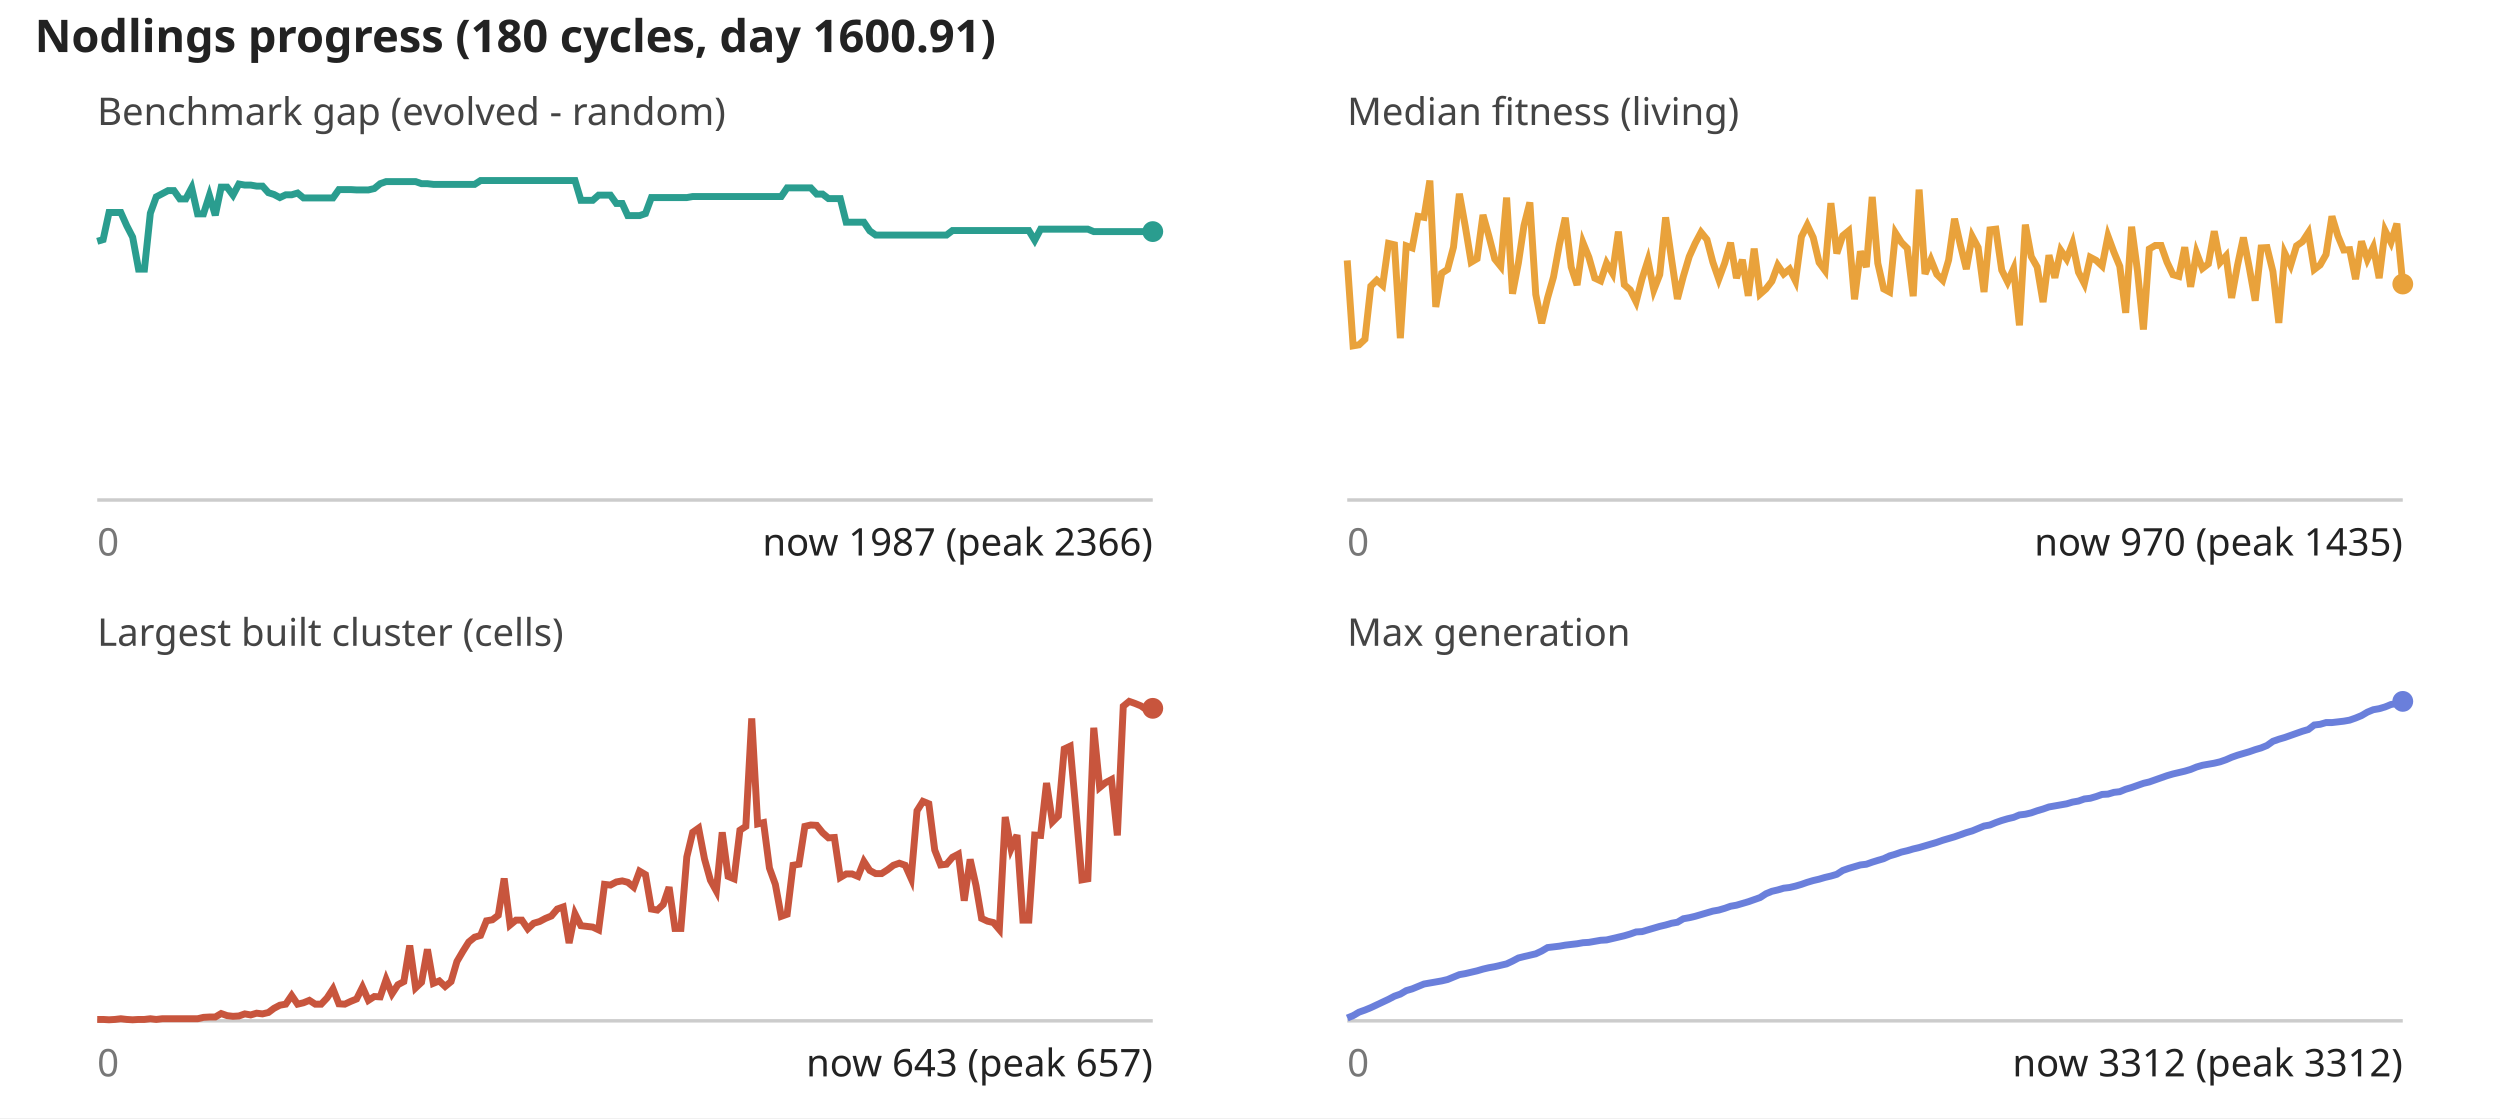
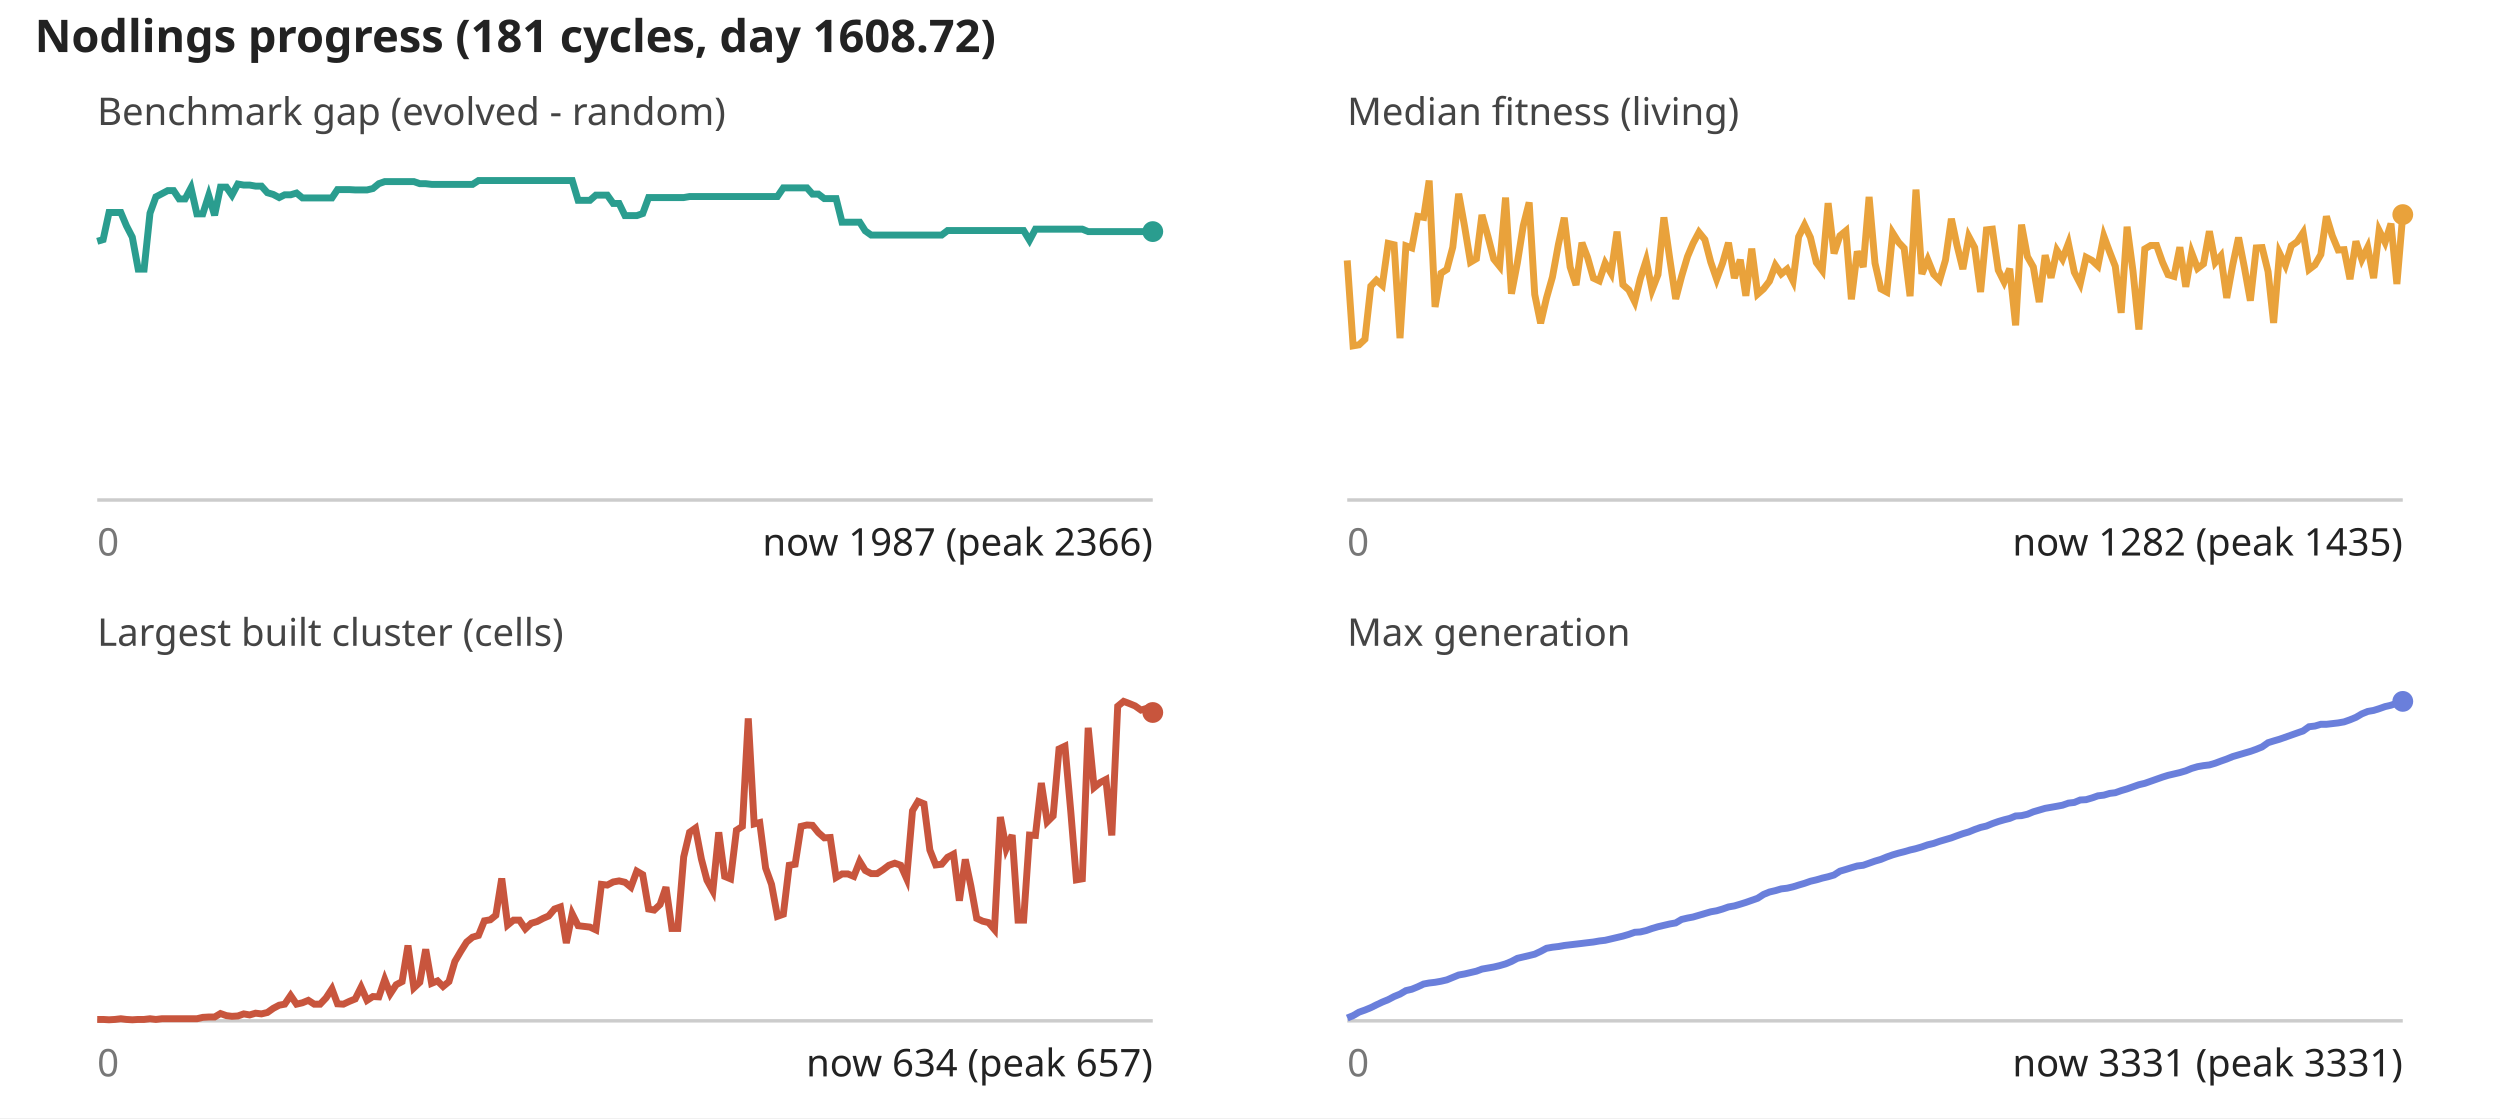
<svg xmlns="http://www.w3.org/2000/svg" viewBox="0 0 720 322" font-family="sans-serif" font-size="11">
  <rect width="100%" height="100%" fill="#fff" />
-   <text x="10" y="15" font-size="13" font-weight="bold" fill="#222">Nodlings progress (180 cycles, day 1600.91)</text>
+   <text x="10" y="15" font-size="13" font-weight="bold" fill="#222">Nodlings progress (181 cycles, day 1608.72)</text>
  <text x="28" y="36" fill="#444">Benchmark gap (evolved - random)</text>
  <line x1="28" y1="144" x2="332" y2="144" stroke="#ccc" />
-   <polyline fill="none" stroke="#2a9d8f" stroke-width="2" points="28.0,69.5 29.7,69.0 31.4,61.2 33.1,61.2 34.8,61.2 36.5,65.0 38.2,68.3 39.9,77.5 41.6,77.5 43.3,61.4 45.0,56.7 46.7,55.8 48.4,54.9 50.1,54.9 51.8,57.3 53.5,57.3 55.2,54.1 56.9,61.6 58.6,61.6 60.3,56.3 62.0,62.0 63.7,53.9 65.4,53.9 67.1,56.2 68.8,53.0 70.5,53.3 72.2,53.3 73.9,53.6 75.6,53.6 77.3,55.5 78.9,56.0 80.6,56.9 82.3,56.1 84.0,56.1 85.7,55.6 87.4,57.0 89.1,57.0 90.8,57.0 92.5,57.0 94.2,57.0 95.9,57.0 97.6,54.6 99.3,54.6 101.0,54.6 102.7,54.7 104.4,54.7 106.1,54.7 107.8,54.3 109.5,52.9 111.2,52.3 112.9,52.3 114.6,52.3 116.3,52.3 118.0,52.3 119.7,52.3 121.4,52.9 123.1,52.9 124.8,53.1 126.5,53.1 128.2,53.1 129.9,53.1 131.6,53.1 133.3,53.1 135.0,53.1 136.7,53.1 138.4,52.0 140.1,52.0 141.8,52.0 143.5,52.0 145.2,52.0 146.9,52.0 148.6,52.0 150.3,52.0 152.0,52.0 153.7,52.0 155.4,52.0 157.1,52.0 158.8,52.0 160.5,52.0 162.2,52.0 163.9,52.0 165.6,52.0 167.3,57.7 169.0,57.7 170.7,57.7 172.4,56.2 174.1,56.2 175.8,56.2 177.5,58.6 179.2,58.6 180.8,62.1 182.5,62.1 184.2,62.1 185.9,61.5 187.6,56.9 189.3,56.9 191.0,56.9 192.7,56.9 194.4,56.9 196.1,56.9 197.8,56.9 199.5,56.6 201.2,56.6 202.9,56.6 204.6,56.6 206.3,56.6 208.0,56.6 209.7,56.6 211.4,56.6 213.1,56.6 214.8,56.6 216.5,56.6 218.2,56.6 219.9,56.6 221.6,56.6 223.3,56.6 225.0,56.6 226.7,54.1 228.4,54.1 230.1,54.1 231.8,54.1 233.5,54.1 235.2,55.9 236.9,55.9 238.6,57.2 240.3,57.2 242.0,57.2 243.7,64.0 245.4,64.0 247.1,64.0 248.8,64.0 250.5,66.5 252.2,67.7 253.9,67.7 255.6,67.7 257.3,67.7 259.0,67.7 260.7,67.7 262.4,67.7 264.1,67.7 265.8,67.7 267.5,67.7 269.2,67.7 270.9,67.7 272.6,67.7 274.3,66.4 276.0,66.4 277.7,66.4 279.4,66.4 281.1,66.4 282.7,66.4 284.4,66.4 286.1,66.4 287.8,66.4 289.5,66.4 291.2,66.4 292.9,66.4 294.6,66.4 296.3,66.4 298.0,69.2 299.7,66.0 301.4,66.0 303.1,66.0 304.8,66.0 306.5,66.0 308.2,66.0 309.9,66.0 311.6,66.0 313.3,66.0 315.0,66.7 316.7,66.7 318.4,66.7 320.1,66.7 321.8,66.7 323.5,66.7 325.2,66.7 326.9,66.7 328.6,66.7 330.3,66.7 332.0,66.7" />
+   <polyline fill="none" stroke="#2a9d8f" stroke-width="2" points="28.0,69.5 29.7,69.0 31.4,61.2 33.1,61.2 34.8,61.2 36.4,65.0 38.1,68.3 39.8,77.5 41.5,77.5 43.2,61.4 44.9,56.7 46.6,55.8 48.3,54.9 50.0,54.9 51.6,57.3 53.3,57.3 55.0,54.1 56.7,61.6 58.4,61.6 60.1,56.3 61.8,62.0 63.5,53.9 65.2,53.9 66.8,56.2 68.5,53.0 70.2,53.3 71.9,53.3 73.6,53.6 75.3,53.6 77.0,55.5 78.7,56.0 80.4,56.9 82.0,56.1 83.7,56.1 85.4,55.6 87.1,57.0 88.8,57.0 90.5,57.0 92.2,57.0 93.9,57.0 95.6,57.0 97.2,54.6 98.9,54.6 100.6,54.6 102.3,54.7 104.0,54.7 105.7,54.7 107.4,54.3 109.1,52.9 110.8,52.3 112.4,52.3 114.1,52.3 115.8,52.3 117.5,52.3 119.2,52.3 120.9,52.9 122.6,52.9 124.3,53.1 126.0,53.1 127.6,53.1 129.3,53.1 131.0,53.1 132.7,53.1 134.4,53.1 136.1,53.1 137.8,52.0 139.5,52.0 141.2,52.0 142.8,52.0 144.5,52.0 146.2,52.0 147.9,52.0 149.6,52.0 151.3,52.0 153.0,52.0 154.7,52.0 156.4,52.0 158.0,52.0 159.7,52.0 161.4,52.0 163.1,52.0 164.8,52.0 166.5,57.7 168.2,57.7 169.9,57.7 171.6,56.2 173.2,56.2 174.9,56.2 176.6,58.6 178.3,58.6 180.0,62.1 181.7,62.1 183.4,62.1 185.1,61.5 186.8,56.9 188.4,56.9 190.1,56.9 191.8,56.9 193.5,56.9 195.2,56.9 196.9,56.9 198.6,56.6 200.3,56.6 202.0,56.6 203.6,56.6 205.3,56.6 207.0,56.6 208.7,56.6 210.4,56.6 212.1,56.6 213.8,56.6 215.5,56.6 217.2,56.6 218.8,56.6 220.5,56.6 222.2,56.6 223.9,56.6 225.6,54.1 227.3,54.1 229.0,54.1 230.7,54.1 232.4,54.1 234.0,55.9 235.7,55.9 237.4,57.2 239.1,57.2 240.8,57.2 242.5,64.0 244.2,64.0 245.9,64.0 247.6,64.0 249.2,66.5 250.9,67.7 252.6,67.7 254.3,67.7 256.0,67.7 257.7,67.7 259.4,67.7 261.1,67.7 262.8,67.7 264.4,67.7 266.1,67.7 267.8,67.7 269.5,67.7 271.2,67.7 272.9,66.4 274.6,66.4 276.3,66.4 278.0,66.4 279.6,66.4 281.3,66.4 283.0,66.4 284.7,66.4 286.4,66.4 288.1,66.4 289.8,66.4 291.5,66.4 293.2,66.4 294.8,66.4 296.5,69.2 298.2,66.0 299.9,66.0 301.6,66.0 303.3,66.0 305.0,66.0 306.7,66.0 308.4,66.0 310.0,66.0 311.7,66.0 313.4,66.7 315.1,66.7 316.8,66.7 318.5,66.7 320.2,66.7 321.9,66.7 323.6,66.7 325.2,66.7 326.9,66.7 328.6,66.7 330.3,66.7 332.0,66.7" />
  <circle cx="332.0" cy="66.7" r="3" fill="#2a9d8f" />
  <text x="28" y="160" fill="#777">0</text>
  <text x="332" y="160" text-anchor="end" fill="#222">now 1987 (peak 2366)</text>
  <text x="388" y="36" fill="#444">Median fitness (living)</text>
  <line x1="388" y1="144" x2="692" y2="144" stroke="#ccc" />
-   <polyline fill="none" stroke="#e9a23b" stroke-width="2" points="388.0,75.0 389.7,99.6 391.4,99.3 393.1,97.7 394.8,82.4 396.5,80.7 398.2,82.2 399.9,70.1 401.6,70.5 403.3,97.4 405.0,70.8 406.7,71.4 408.4,62.3 410.1,62.6 411.8,52.0 413.5,88.4 415.2,78.7 416.9,77.6 418.6,71.2 420.3,55.8 422.0,65.2 423.7,75.5 425.4,74.5 427.1,61.9 428.8,68.0 430.5,74.6 432.2,76.7 433.9,56.9 435.6,84.6 437.3,75.7 438.9,65.0 440.6,58.3 442.3,84.8 444.0,93.1 445.7,85.8 447.4,79.8 449.1,70.5 450.8,62.7 452.5,76.9 454.2,82.1 455.9,69.9 457.6,74.1 459.3,80.1 461.0,80.9 462.7,75.8 464.4,78.7 466.1,66.7 467.8,82.0 469.5,83.5 471.2,86.9 472.9,80.3 474.6,75.0 476.3,83.5 478.0,79.1 479.7,62.6 481.4,74.6 483.1,86.1 484.8,79.6 486.5,73.9 488.2,70.1 489.9,66.9 491.6,69.0 493.3,75.5 495.0,80.4 496.7,75.8 498.4,69.9 500.1,80.1 501.8,74.8 503.5,85.2 505.2,71.6 506.9,84.7 508.6,83.2 510.3,81.0 512.0,76.4 513.7,78.9 515.4,77.5 517.1,80.9 518.8,68.2 520.5,64.8 522.2,68.4 523.9,75.6 525.6,77.9 527.3,58.5 529.0,73.0 530.7,67.9 532.4,66.5 534.1,86.2 535.8,72.4 537.5,76.9 539.2,56.7 540.8,75.8 542.5,83.2 544.2,84.1 545.9,67.1 547.6,69.8 549.3,71.5 551.0,85.3 552.7,54.6 554.4,78.9 556.1,74.8 557.8,79.0 559.5,80.7 561.2,74.9 562.9,63.0 564.6,70.6 566.3,77.5 568.0,68.1 569.7,71.3 571.4,84.1 573.1,66.2 574.8,66.0 576.5,77.8 578.2,81.2 579.9,77.4 581.6,93.7 583.3,64.7 585.0,73.9 586.7,76.9 588.4,87.0 590.1,73.5 591.8,80.0 593.5,72.1 595.2,74.6 596.9,70.1 598.6,78.4 600.3,81.7 602.0,74.1 603.7,75.0 605.4,76.6 607.1,68.0 608.8,72.6 610.5,76.7 612.2,90.1 613.9,65.3 615.6,78.1 617.3,94.9 619.0,71.7 620.7,70.7 622.4,70.7 624.1,75.5 625.8,79.1 627.5,79.6 629.2,71.2 630.9,82.6 632.6,72.8 634.3,77.3 636.0,76.0 637.7,66.6 639.4,75.6 641.1,73.7 642.7,85.8 644.4,76.4 646.1,68.4 647.8,77.1 649.5,86.6 651.2,71.4 652.9,71.3 654.6,78.2 656.3,93.0 658.0,72.9 659.7,76.4 661.4,70.8 663.1,69.6 664.8,67.0 666.5,77.6 668.2,76.3 669.9,73.3 671.6,62.3 673.3,67.9 675.0,72.0 676.7,71.9 678.4,80.4 680.1,69.5 681.8,74.7 683.5,71.2 685.2,80.1 686.9,66.4 688.6,69.8 690.3,64.4 692.0,81.8" />
-   <circle cx="692.0" cy="81.8" r="3" fill="#e9a23b" />
+   <polyline fill="none" stroke="#e9a23b" stroke-width="2" points="388.0,75.0 389.7,99.6 391.4,99.3 393.1,97.7 394.8,82.4 396.4,80.7 398.1,82.2 399.8,70.1 401.5,70.5 403.2,97.4 404.9,70.8 406.6,71.4 408.3,62.3 410.0,62.6 411.6,52.0 413.3,88.4 415.0,78.7 416.7,77.6 418.4,71.2 420.1,55.8 421.8,65.2 423.5,75.5 425.2,74.5 426.8,61.9 428.5,68.0 430.2,74.6 431.9,76.7 433.6,56.9 435.3,84.6 437.0,75.7 438.7,65.0 440.4,58.3 442.0,84.8 443.7,93.1 445.4,85.8 447.1,79.8 448.8,70.5 450.5,62.7 452.2,76.9 453.9,82.1 455.6,69.9 457.2,74.1 458.9,80.1 460.6,80.9 462.3,75.8 464.0,78.7 465.7,66.7 467.4,82.0 469.1,83.5 470.8,86.9 472.4,80.3 474.1,75.0 475.8,83.5 477.5,79.1 479.2,62.6 480.9,74.6 482.6,86.1 484.3,79.6 486.0,73.9 487.6,70.1 489.3,66.9 491.0,69.0 492.7,75.5 494.4,80.4 496.1,75.8 497.8,69.9 499.5,80.1 501.2,74.8 502.8,85.2 504.5,71.6 506.2,84.7 507.9,83.2 509.6,81.0 511.3,76.4 513.0,78.9 514.7,77.5 516.4,80.9 518.0,68.2 519.7,64.8 521.4,68.4 523.1,75.6 524.8,77.9 526.5,58.5 528.2,73.0 529.9,67.9 531.6,66.5 533.2,86.2 534.9,72.4 536.6,76.9 538.3,56.7 540.0,75.8 541.7,83.2 543.4,84.1 545.1,67.1 546.8,69.8 548.4,71.5 550.1,85.3 551.8,54.6 553.5,78.9 555.2,74.8 556.9,79.0 558.6,80.7 560.3,74.9 562.0,63.0 563.6,70.6 565.3,77.5 567.0,68.1 568.7,71.3 570.4,84.1 572.1,66.2 573.8,66.0 575.5,77.8 577.2,81.2 578.8,77.4 580.5,93.7 582.2,64.7 583.9,73.9 585.6,76.9 587.3,87.0 589.0,73.5 590.7,80.0 592.4,72.1 594.0,74.6 595.7,70.1 597.4,78.4 599.1,81.7 600.8,74.1 602.5,75.0 604.2,76.6 605.9,68.0 607.6,72.6 609.2,76.7 610.9,90.1 612.6,65.3 614.3,78.1 616.0,94.9 617.7,71.7 619.4,70.7 621.1,70.7 622.8,75.5 624.4,79.1 626.1,79.6 627.8,71.2 629.5,82.6 631.2,72.8 632.9,77.3 634.6,76.0 636.3,66.6 638.0,75.6 639.6,73.7 641.3,85.8 643.0,76.4 644.7,68.4 646.4,77.1 648.1,86.6 649.8,71.4 651.5,71.3 653.2,78.2 654.8,93.0 656.5,72.9 658.2,76.4 659.9,70.8 661.6,69.6 663.3,67.0 665.0,77.6 666.7,76.3 668.4,73.3 670.0,62.3 671.7,67.9 673.4,72.0 675.1,71.9 676.8,80.4 678.5,69.5 680.2,74.7 681.9,71.2 683.6,80.1 685.2,66.4 686.9,69.8 688.6,64.4 690.3,81.8 692.0,61.8" />
+   <circle cx="692.0" cy="61.8" r="3" fill="#e9a23b" />
  <text x="388" y="160" fill="#777">0</text>
-   <text x="692" y="160" text-anchor="end" fill="#222">now 970 (peak 1435)</text>
+   <text x="692" y="160" text-anchor="end" fill="#222">now 1282 (peak 1435)</text>
  <text x="28" y="186" fill="#444">Largest built cluster (cells)</text>
  <line x1="28" y1="294" x2="332" y2="294" stroke="#ccc" />
-   <polyline fill="none" stroke="#c8553d" stroke-width="2" points="28.0,293.6 29.7,293.6 31.4,293.7 33.1,293.6 34.8,293.4 36.5,293.6 38.2,293.7 39.9,293.6 41.6,293.6 43.3,293.4 45.0,293.6 46.7,293.4 48.4,293.4 50.1,293.4 51.8,293.4 53.5,293.4 55.2,293.4 56.9,293.4 58.6,293.0 60.3,292.9 62.0,292.9 63.7,291.9 65.4,292.5 67.1,292.7 68.8,292.6 70.5,292.0 72.2,292.3 73.9,291.8 75.6,292.0 77.3,291.6 78.9,290.4 80.6,289.5 82.3,289.2 84.0,286.7 85.7,289.2 87.4,288.8 89.1,288.1 90.8,289.2 92.5,289.2 94.2,287.4 95.9,284.8 97.6,289.1 99.3,289.2 101.0,288.4 102.7,287.7 104.4,284.3 106.1,288.1 107.8,287.0 109.5,287.1 111.2,282.1 112.9,286.2 114.6,283.6 116.3,282.7 118.0,272.3 119.7,284.5 121.4,282.9 123.1,273.4 124.8,283.2 126.5,282.5 128.2,284.1 129.9,282.7 131.6,276.9 133.3,274.0 135.0,271.3 136.7,269.9 138.4,269.4 140.1,265.2 141.8,264.9 143.5,263.6 145.2,253.0 146.9,266.4 148.6,265.0 150.3,265.0 152.0,267.5 153.7,265.9 155.4,265.4 157.1,264.5 158.8,263.8 160.5,261.8 162.2,261.2 163.9,271.6 165.6,263.2 167.3,266.6 169.0,266.8 170.7,267.0 172.4,267.8 174.1,254.7 175.8,254.9 177.5,254.0 179.2,253.7 180.8,254.1 182.5,255.5 184.2,250.9 185.9,251.9 187.6,261.8 189.3,262.1 191.0,260.5 192.7,255.5 194.4,267.4 196.1,267.4 197.8,246.8 199.5,239.7 201.2,238.5 202.9,247.4 204.6,253.5 206.3,256.6 208.0,239.7 209.7,252.4 211.4,253.1 213.1,239.1 214.8,238.0 216.5,206.9 218.2,237.3 219.9,236.9 221.6,250.0 223.3,254.7 225.0,263.9 226.7,263.3 228.4,249.2 230.1,248.9 231.8,238.0 233.5,237.6 235.2,237.7 236.9,239.8 238.6,241.3 240.3,241.2 242.0,252.7 243.7,251.7 245.4,251.7 247.1,252.4 248.8,248.1 250.5,250.7 252.2,251.6 253.9,251.6 255.6,250.5 257.3,249.2 259.0,248.6 260.7,249.2 262.4,253.0 264.1,233.5 265.8,230.8 267.5,231.5 269.2,244.8 270.9,249.1 272.6,248.9 274.3,246.9 276.0,246.0 277.7,259.4 279.4,247.5 281.1,255.1 282.7,264.5 284.4,265.3 286.1,265.7 287.8,267.7 289.5,235.3 291.2,244.4 292.9,240.5 294.6,265.0 296.3,265.0 298.0,240.5 299.7,240.6 301.4,225.5 303.1,236.7 304.8,235.0 306.5,215.7 308.2,214.9 309.9,233.9 311.6,253.4 313.3,253.1 315.0,209.6 316.7,226.8 318.4,225.4 320.1,224.5 321.8,240.6 323.5,203.4 325.2,202.0 326.9,202.6 328.6,203.3 330.3,204.5 332.0,204.0" />
-   <circle cx="332.0" cy="204.0" r="3" fill="#c8553d" />
+   <polyline fill="none" stroke="#c8553d" stroke-width="2" points="28.0,293.6 29.7,293.6 31.4,293.7 33.1,293.6 34.8,293.4 36.4,293.6 38.1,293.7 39.8,293.6 41.5,293.6 43.2,293.4 44.9,293.6 46.6,293.4 48.3,293.4 50.0,293.4 51.6,293.4 53.3,293.4 55.0,293.4 56.7,293.4 58.4,293.0 60.1,292.9 61.8,292.9 63.5,291.9 65.2,292.5 66.8,292.7 68.5,292.6 70.2,292.0 71.9,292.3 73.6,291.8 75.3,292.0 77.0,291.6 78.7,290.4 80.4,289.5 82.0,289.2 83.7,286.7 85.4,289.2 87.1,288.8 88.8,288.1 90.5,289.2 92.2,289.2 93.9,287.4 95.6,284.8 97.2,289.1 98.9,289.2 100.6,288.4 102.3,287.7 104.0,284.3 105.7,288.1 107.4,287.0 109.1,287.1 110.8,282.1 112.4,286.2 114.1,283.6 115.8,282.7 117.5,272.3 119.2,284.5 120.9,282.9 122.6,273.4 124.3,283.2 126.0,282.5 127.6,284.1 129.3,282.7 131.0,276.9 132.7,274.0 134.4,271.3 136.1,269.9 137.8,269.4 139.5,265.2 141.2,264.9 142.8,263.6 144.5,253.0 146.2,266.4 147.9,265.0 149.6,265.0 151.3,267.5 153.0,265.9 154.7,265.4 156.4,264.5 158.0,263.8 159.7,261.8 161.4,261.2 163.1,271.6 164.8,263.2 166.5,266.6 168.2,266.8 169.9,267.0 171.6,267.8 173.2,254.7 174.9,254.9 176.6,254.0 178.3,253.7 180.0,254.1 181.7,255.5 183.4,250.9 185.1,251.9 186.8,261.8 188.4,262.1 190.1,260.5 191.8,255.5 193.5,267.4 195.2,267.4 196.9,246.8 198.6,239.7 200.3,238.5 202.0,247.4 203.6,253.5 205.3,256.6 207.0,239.7 208.7,252.4 210.4,253.1 212.1,239.1 213.8,238.0 215.5,206.9 217.2,237.3 218.8,236.9 220.5,250.0 222.2,254.7 223.9,263.9 225.6,263.3 227.3,249.2 229.0,248.9 230.7,238.0 232.4,237.6 234.0,237.7 235.7,239.8 237.4,241.3 239.1,241.2 240.8,252.7 242.5,251.7 244.2,251.7 245.9,252.4 247.6,248.1 249.2,250.7 250.9,251.6 252.6,251.6 254.3,250.5 256.0,249.2 257.7,248.6 259.4,249.2 261.1,253.0 262.8,233.5 264.4,230.8 266.1,231.5 267.8,244.8 269.5,249.1 271.2,248.9 272.9,246.9 274.6,246.0 276.3,259.4 278.0,247.5 279.6,255.1 281.3,264.5 283.0,265.3 284.7,265.7 286.4,267.7 288.1,235.3 289.8,244.4 291.5,240.5 293.2,265.0 294.8,265.0 296.5,240.5 298.2,240.6 299.9,225.5 301.6,236.7 303.3,235.0 305.0,215.7 306.7,214.9 308.4,233.9 310.0,253.4 311.7,253.1 313.4,209.6 315.1,226.8 316.8,225.4 318.5,224.5 320.2,240.6 321.9,203.4 323.6,202.0 325.2,202.6 326.9,203.3 328.6,204.5 330.3,204.0 332.0,205.2" />
+   <circle cx="332.0" cy="205.2" r="3" fill="#c8553d" />
  <text x="28" y="310" fill="#777">0</text>
-   <text x="332" y="310" text-anchor="end" fill="#222">now 643 (peak 657)</text>
+   <text x="332" y="310" text-anchor="end" fill="#222">now 634 (peak 657)</text>
  <text x="388" y="186" fill="#444">Max generation</text>
  <line x1="388" y1="294" x2="692" y2="294" stroke="#ccc" />
-   <polyline fill="none" stroke="#6a7fdb" stroke-width="2" points="388.0,293.2 389.7,292.5 391.4,291.5 393.1,290.9 394.8,290.2 396.5,289.4 398.2,288.6 399.9,287.8 401.6,286.9 403.3,286.3 405.0,285.3 406.7,284.8 408.4,284.1 410.1,283.4 411.8,283.1 413.5,282.8 415.2,282.5 416.9,282.1 418.6,281.4 420.3,280.7 422.0,280.4 423.7,280.0 425.4,279.6 427.1,279.1 428.8,278.7 430.5,278.4 432.2,278.0 433.9,277.6 435.6,276.8 437.3,275.9 438.9,275.5 440.6,275.1 442.3,274.7 444.0,273.9 445.7,272.9 447.4,272.7 449.1,272.5 450.8,272.2 452.5,272.0 454.2,271.8 455.9,271.5 457.6,271.4 459.3,271.1 461.0,270.8 462.7,270.7 464.4,270.3 466.1,269.9 467.8,269.5 469.5,269.0 471.2,268.4 472.9,268.3 474.6,267.8 476.3,267.3 478.0,266.8 479.7,266.4 481.4,265.9 483.1,265.6 484.8,264.6 486.5,264.3 488.2,263.9 489.9,263.4 491.6,262.9 493.3,262.4 495.0,262.1 496.7,261.6 498.4,261.0 500.1,260.7 501.8,260.2 503.5,259.7 505.2,259.1 506.9,258.5 508.6,257.4 510.3,256.7 512.0,256.3 513.7,255.8 515.4,255.6 517.1,255.2 518.8,254.7 520.5,254.1 522.2,253.6 523.9,253.2 525.6,252.7 527.3,252.3 529.0,251.8 530.7,250.7 532.4,250.1 534.1,249.6 535.8,249.1 537.5,248.9 539.2,248.3 540.8,247.8 542.5,247.3 544.2,246.5 545.9,246.0 547.6,245.4 549.3,245.0 551.0,244.5 552.7,244.1 554.4,243.6 556.1,243.1 557.8,242.6 559.5,242.0 561.2,241.5 562.9,241.0 564.6,240.4 566.3,239.8 568.0,239.3 569.7,238.6 571.4,237.9 573.1,237.6 574.8,236.9 576.5,236.3 578.2,235.8 579.9,235.4 581.6,234.7 583.3,234.5 585.0,234.1 586.7,233.5 588.4,233.0 590.1,232.4 591.8,232.1 593.5,231.8 595.2,231.5 596.9,231.0 598.6,230.7 600.3,230.1 602.0,229.9 603.7,229.4 605.4,228.8 607.1,228.7 608.8,228.2 610.5,228.0 612.2,227.3 613.9,226.8 615.6,226.2 617.3,225.6 619.0,225.2 620.7,224.6 622.4,224.0 624.1,223.4 625.8,222.9 627.5,222.5 629.2,222.1 630.9,221.6 632.6,220.9 634.3,220.4 636.0,220.1 637.7,219.8 639.4,219.4 641.1,218.8 642.7,218.1 644.4,217.5 646.1,217.0 647.8,216.5 649.5,215.9 651.2,215.4 652.9,214.7 654.6,213.5 656.3,212.9 658.0,212.4 659.7,211.8 661.4,211.2 663.1,210.6 664.8,210.1 666.5,208.8 668.2,208.6 669.9,208.1 671.6,208.1 673.3,207.9 675.0,207.7 676.7,207.4 678.4,206.8 680.1,206.1 681.8,205.1 683.5,204.4 685.2,204.1 686.9,203.6 688.6,202.9 690.3,202.6 692.0,202.0" />
+   <polyline fill="none" stroke="#6a7fdb" stroke-width="2" points="388.0,293.2 389.7,292.5 391.4,291.5 393.1,290.9 394.8,290.2 396.4,289.4 398.1,288.6 399.8,287.9 401.5,287.0 403.2,286.3 404.9,285.3 406.6,284.9 408.3,284.2 410.0,283.4 411.6,283.1 413.3,282.9 415.0,282.6 416.7,282.2 418.4,281.5 420.1,280.8 421.8,280.5 423.5,280.1 425.2,279.7 426.8,279.1 428.5,278.8 430.2,278.5 431.9,278.1 433.6,277.6 435.3,276.9 437.0,276.0 438.7,275.6 440.4,275.2 442.0,274.8 443.7,274.0 445.4,273.1 447.1,272.8 448.8,272.6 450.5,272.3 452.2,272.1 453.9,271.9 455.6,271.7 457.2,271.5 458.9,271.3 460.6,271.0 462.3,270.8 464.0,270.4 465.7,270.0 467.4,269.6 469.1,269.1 470.8,268.5 472.4,268.4 474.1,268.0 475.8,267.4 477.5,266.9 479.2,266.5 480.9,266.1 482.6,265.8 484.3,264.8 486.0,264.4 487.6,264.1 489.3,263.6 491.0,263.1 492.7,262.6 494.4,262.3 496.1,261.8 497.8,261.2 499.5,260.9 501.2,260.4 502.8,259.9 504.5,259.3 506.2,258.7 507.9,257.6 509.6,256.9 511.3,256.5 513.0,256.0 514.7,255.8 516.4,255.4 518.0,254.9 519.7,254.4 521.4,253.8 523.1,253.4 524.8,252.9 526.5,252.5 528.2,252.0 529.9,250.9 531.6,250.4 533.2,249.9 534.9,249.4 536.6,249.2 538.3,248.6 540.0,248.0 541.7,247.5 543.4,246.8 545.1,246.2 546.8,245.7 548.4,245.3 550.1,244.8 551.8,244.4 553.5,243.9 555.2,243.3 556.9,242.9 558.6,242.3 560.3,241.8 562.0,241.3 563.6,240.7 565.3,240.1 567.0,239.6 568.7,238.9 570.4,238.3 572.1,237.9 573.8,237.2 575.5,236.6 577.2,236.1 578.8,235.7 580.5,235.0 582.2,234.9 583.9,234.5 585.6,233.8 587.3,233.3 589.0,232.8 590.7,232.5 592.4,232.2 594.0,231.9 595.7,231.3 597.4,231.1 599.1,230.4 600.8,230.3 602.5,229.8 604.2,229.2 605.9,229.0 607.6,228.5 609.2,228.3 610.9,227.7 612.6,227.2 614.3,226.6 616.0,226.0 617.7,225.6 619.4,225.0 621.1,224.4 622.8,223.8 624.4,223.3 626.1,222.9 627.8,222.5 629.5,222.0 631.2,221.3 632.9,220.8 634.6,220.5 636.3,220.3 638.0,219.8 639.6,219.2 641.3,218.6 643.0,217.9 644.7,217.4 646.4,216.9 648.1,216.4 649.8,215.8 651.5,215.1 653.2,213.9 654.8,213.4 656.5,212.9 658.2,212.3 659.9,211.7 661.6,211.1 663.3,210.5 665.0,209.3 666.7,209.1 668.4,208.6 670.0,208.6 671.7,208.4 673.4,208.2 675.1,207.9 676.8,207.3 678.5,206.6 680.2,205.6 681.9,204.9 683.6,204.6 685.2,204.1 686.9,203.5 688.6,203.1 690.3,202.5 692.0,202.0" />
  <circle cx="692.0" cy="202.0" r="3" fill="#6a7fdb" />
  <text x="388" y="310" fill="#777">0</text>
-   <text x="692" y="310" text-anchor="end" fill="#222">now 3312 (peak 3312)</text>
+   <text x="692" y="310" text-anchor="end" fill="#222">now 3331 (peak 3331)</text>
</svg>
